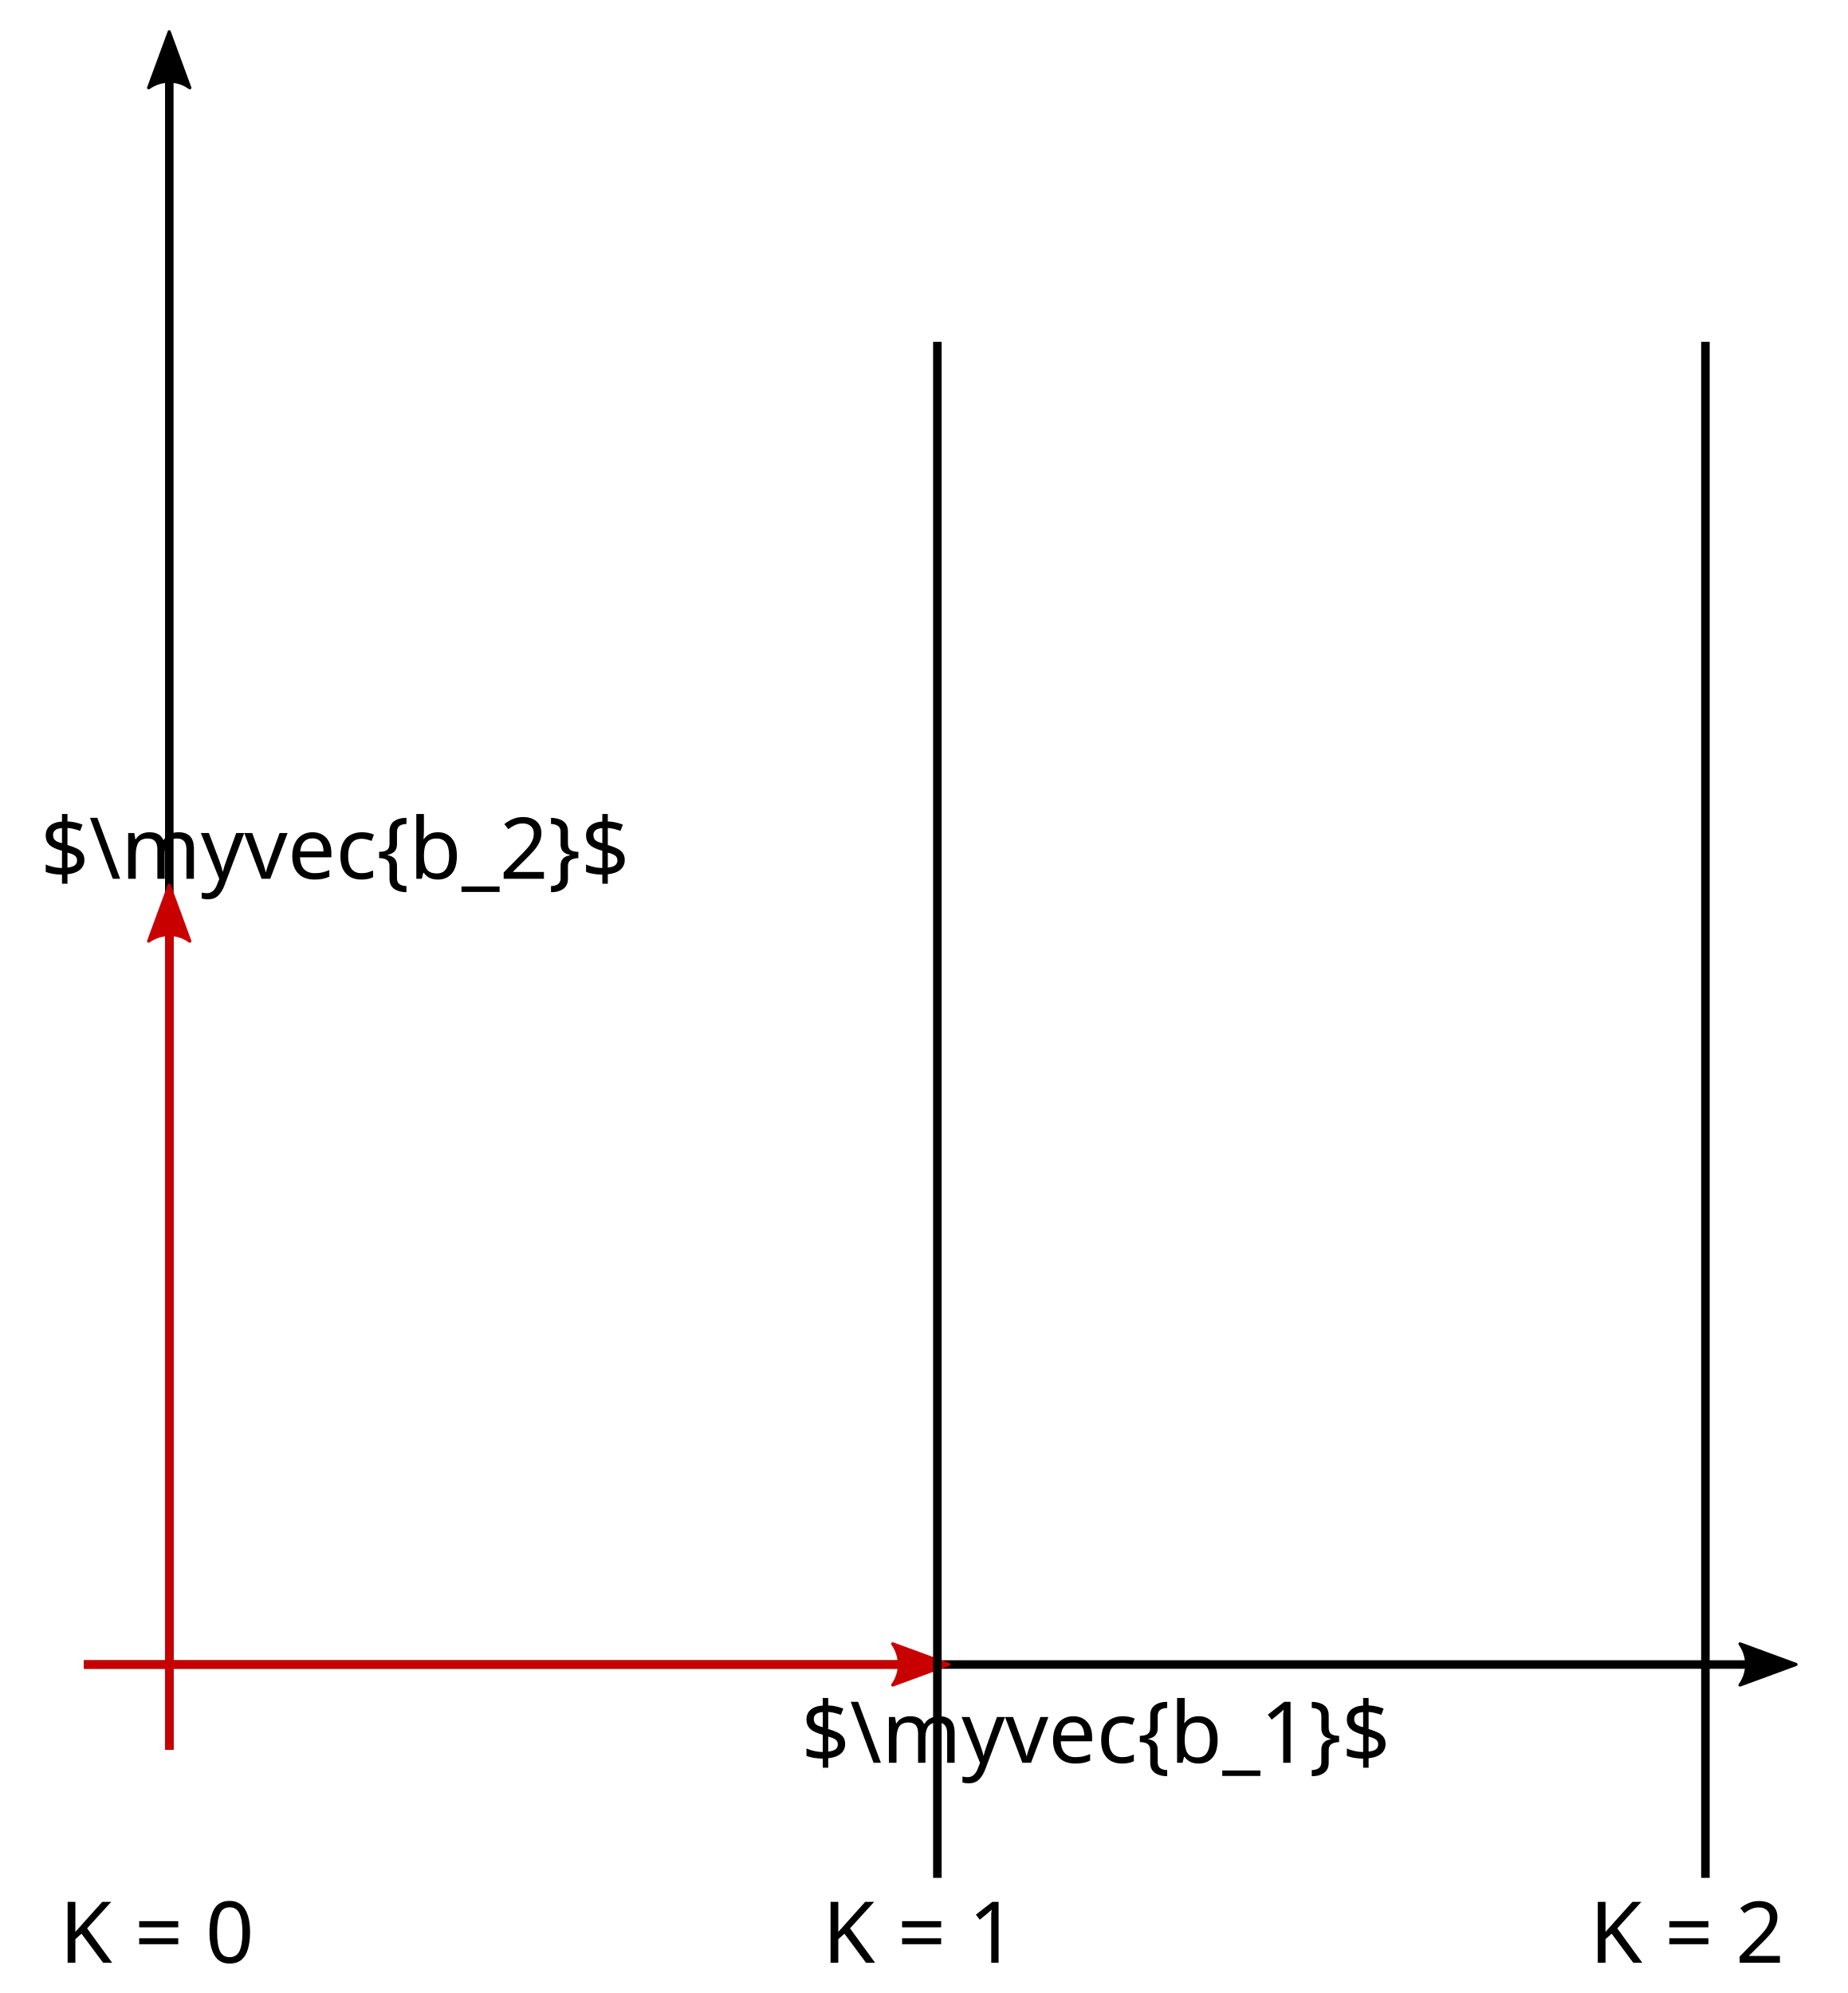
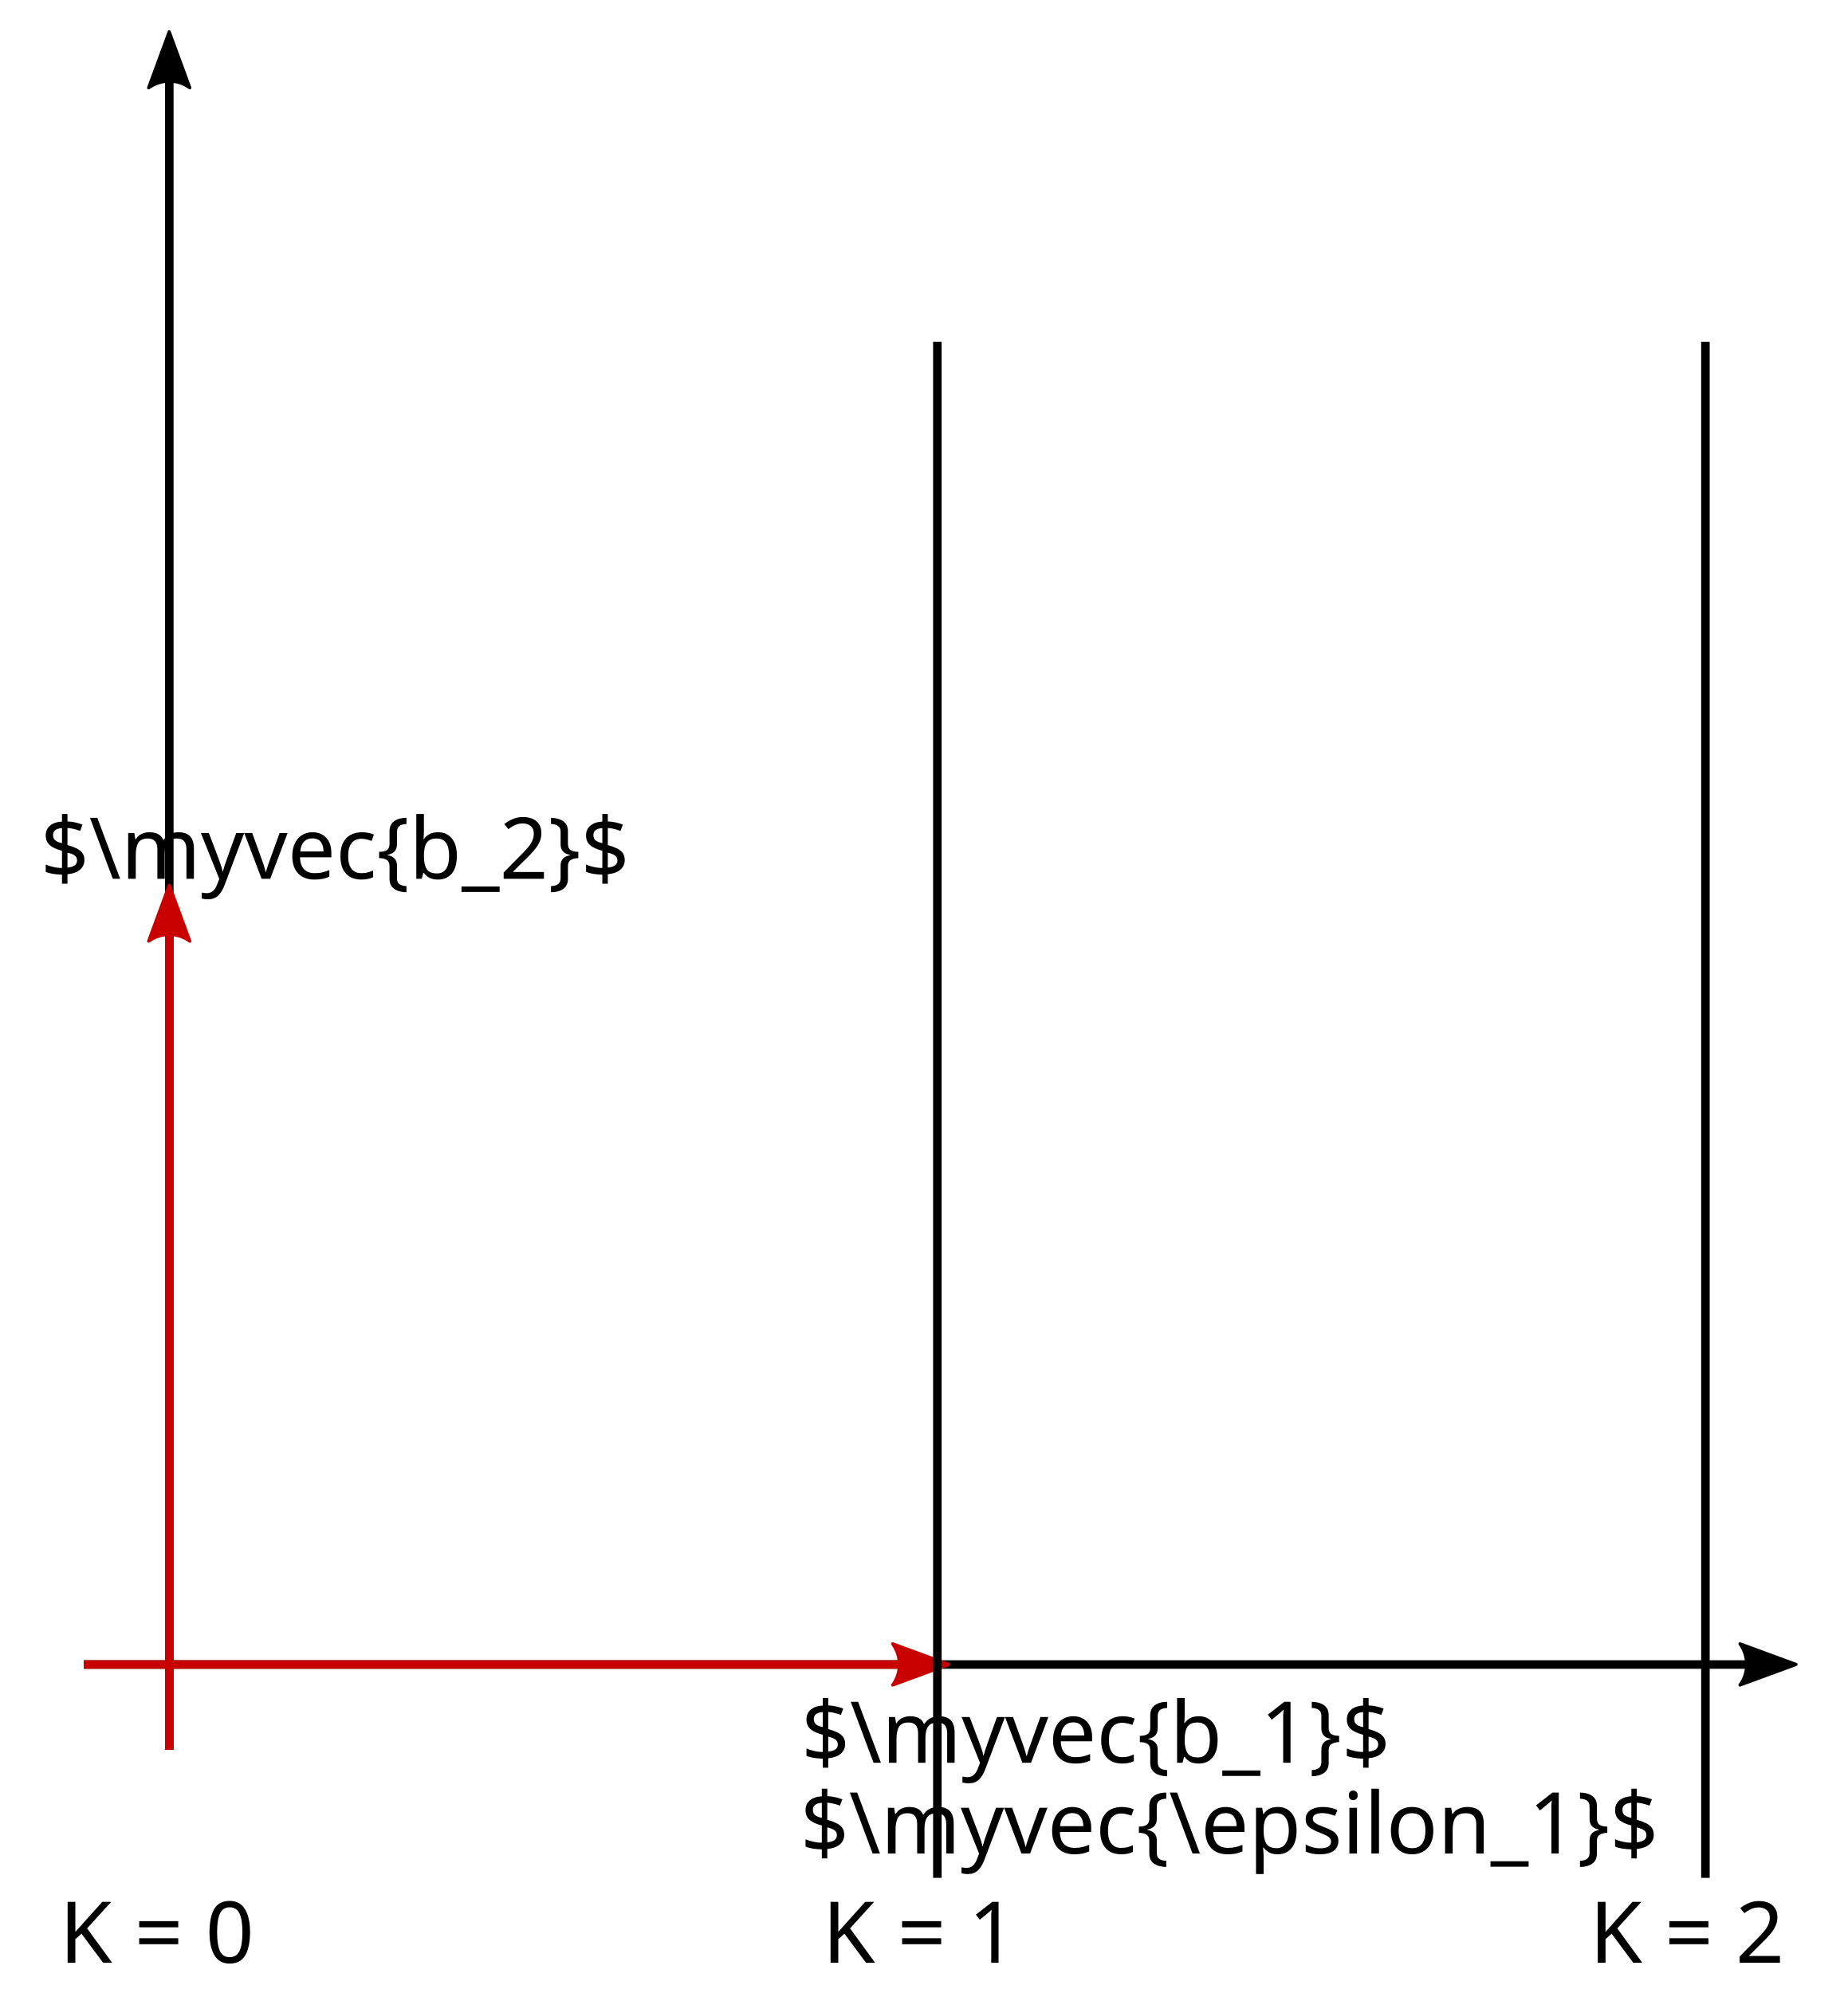
<svg xmlns="http://www.w3.org/2000/svg" width="61.093mm" height="65.912mm" viewBox="0 0 216.47 233.548" id="svg4272" version="1.1">
  <defs id="defs4274">
    <marker style="overflow:visible" id="marker6103" refX="0" refY="0" orient="auto">
      <path transform="scale(-0.6,-0.6)" d="M 8.719,4.034 -2.207,0.016 8.719,-4.002 c -1.745,2.372 -1.735,5.617 -6e-7,8.035 z" style="fill:#c90000;fill-opacity:1;fill-rule:evenodd;stroke:#c90000;stroke-width:0.625;stroke-linejoin:round;stroke-opacity:1" id="path6105" />
    </marker>
    <marker style="overflow:visible" id="marker5230" refX="0" refY="0" orient="auto">
      <path transform="scale(-0.6,-0.6)" d="M 8.719,4.034 -2.207,0.016 8.719,-4.002 c -1.745,2.372 -1.735,5.617 -6e-7,8.035 z" style="fill:#c90000;fill-opacity:1;fill-rule:evenodd;stroke:#c90000;stroke-width:0.625;stroke-linejoin:round;stroke-opacity:1" id="path5232" />
    </marker>
    <marker orient="auto" refY="0" refX="0" id="marker5194" style="overflow:visible">
      <path id="path5196" style="fill:#c90000;fill-opacity:1;fill-rule:evenodd;stroke:#c90000;stroke-width:0.625;stroke-linejoin:round;stroke-opacity:1" d="M 8.719,4.034 -2.207,0.016 8.719,-4.002 c -1.745,2.372 -1.735,5.617 -6e-7,8.035 z" transform="scale(-0.6,-0.6)" />
    </marker>
    <marker orient="auto" refY="0" refX="0" id="Arrow2Mstart" style="overflow:visible">
      <path id="path4854" style="fill:#000000;fill-opacity:1;fill-rule:evenodd;stroke:#000000;stroke-width:0.625;stroke-linejoin:round;stroke-opacity:1" d="M 8.719,4.034 -2.207,0.016 8.719,-4.002 c -1.745,2.372 -1.735,5.617 -6e-7,8.035 z" transform="scale(0.6,0.6)" />
    </marker>
    <marker orient="auto" refY="0" refX="0" id="Arrow2Mend" style="overflow:visible">
      <path id="path4857" style="fill:#000000;fill-opacity:1;fill-rule:evenodd;stroke:#000000;stroke-width:0.625;stroke-linejoin:round;stroke-opacity:1" d="M 8.719,4.034 -2.207,0.016 8.719,-4.002 c -1.745,2.372 -1.735,5.617 -6e-7,8.035 z" transform="scale(-0.6,-0.6)" />
    </marker>
  </defs>
  <g id="layer1" transform="translate(-30.16239,-37.30706)">
    <path style="fill:none;fill-rule:evenodd;stroke:#000000;stroke-width:1px;stroke-linecap:butt;stroke-linejoin:miter;stroke-opacity:1;marker-start:url(#Arrow2Mstart)" d="M 50,42.362 50,242.362" id="path4822" />
    <path style="fill:none;fill-rule:evenodd;stroke:#000000;stroke-width:1px;stroke-linecap:butt;stroke-linejoin:miter;stroke-opacity:1;marker-end:url(#Arrow2Mend)" d="m 40,232.362 199.286,0" id="path4824" />
    <path style="fill:none;fill-rule:evenodd;stroke:#c90000;stroke-width:1px;stroke-linecap:butt;stroke-linejoin:miter;stroke-opacity:1;marker-end:url(#marker5194)" d="m 40,232.362 100,0" id="path5192" />
    <path id="path5228" d="m 50,242.362 0,-100" style="fill:none;fill-rule:evenodd;stroke:#c90000;stroke-width:1px;stroke-linecap:butt;stroke-linejoin:miter;stroke-opacity:1;marker-end:url(#marker5230)" />
    <text xml:space="preserve" style="font-style:normal;font-weight:normal;font-size:10px;line-height:125%;font-family:Sans;letter-spacing:0px;word-spacing:0px;fill:#000000;fill-opacity:1;stroke:none;stroke-width:1px;stroke-linecap:butt;stroke-linejoin:miter;stroke-opacity:1" x="124.041" y="243.875" id="text6062">
-       <tspan id="tspan6064" x="124.041" y="243.875">$\myvec{b_1}$</tspan>
+       <tspan x="124.041" y="243.875" id="tspan4190">$\myvec{b_1}$</tspan>
    </text>
    <text xml:space="preserve" style="font-style:normal;font-weight:normal;font-size:10px;line-height:125%;font-family:Sans;letter-spacing:0px;word-spacing:0px;fill:#000000;fill-opacity:1;stroke:none;stroke-width:1px;stroke-linecap:butt;stroke-linejoin:miter;stroke-opacity:1" x="34.896" y="140.283" id="text6066">
      <tspan id="tspan6068" x="34.896" y="140.283">$\myvec{b_2}$</tspan>
    </text>
    <path style="fill:none;fill-rule:evenodd;stroke:#000000;stroke-width:1px;stroke-linecap:butt;stroke-linejoin:miter;stroke-opacity:1" d="M 140,77.362 140,257.362" id="path6070" />
    <text xml:space="preserve" style="font-style:normal;font-weight:normal;font-size:10px;line-height:125%;font-family:Sans;letter-spacing:0px;word-spacing:0px;fill:#000000;fill-opacity:1;stroke:none;stroke-width:1px;stroke-linecap:butt;stroke-linejoin:miter;stroke-opacity:1" x="126.515" y="267.311" id="text6072">
      <tspan id="tspan6074" x="126.515" y="267.311">K = 1</tspan>
    </text>
    <path id="path6467" d="M 230,77.362 230,257.362" style="fill:none;fill-rule:evenodd;stroke:#000000;stroke-width:1px;stroke-linecap:butt;stroke-linejoin:miter;stroke-opacity:1" />
    <text id="text6469" y="267.311" x="216.419" style="font-style:normal;font-weight:normal;font-size:10px;line-height:125%;font-family:Sans;letter-spacing:0px;word-spacing:0px;fill:#000000;fill-opacity:1;stroke:none;stroke-width:1px;stroke-linecap:butt;stroke-linejoin:miter;stroke-opacity:1" xml:space="preserve">
      <tspan y="267.311" x="216.419" id="tspan6471">K = 2</tspan>
    </text>
    <text id="text6604" y="267.311" x="37.117" style="font-style:normal;font-weight:normal;font-size:10px;line-height:125%;font-family:Sans;letter-spacing:0px;word-spacing:0px;fill:#000000;fill-opacity:1;stroke:none;stroke-width:1px;stroke-linecap:butt;stroke-linejoin:miter;stroke-opacity:1" xml:space="preserve">
      <tspan y="267.311" x="37.117" id="tspan6606">K = 0</tspan>
    </text>
+     <text xml:space="preserve" style="font-style:normal;font-weight:normal;font-size:10px;line-height:125%;font-family:Sans;letter-spacing:0px;word-spacing:0px;fill:#000000;fill-opacity:1;stroke:none;stroke-width:1px;stroke-linecap:butt;stroke-linejoin:miter;stroke-opacity:1" x="123.929" y="254.505" id="text4265">
+       <tspan id="tspan4267" x="123.929" y="254.505">$\myvec{\epsilon_1}$</tspan>
+     </text>
  </g>
</svg>
